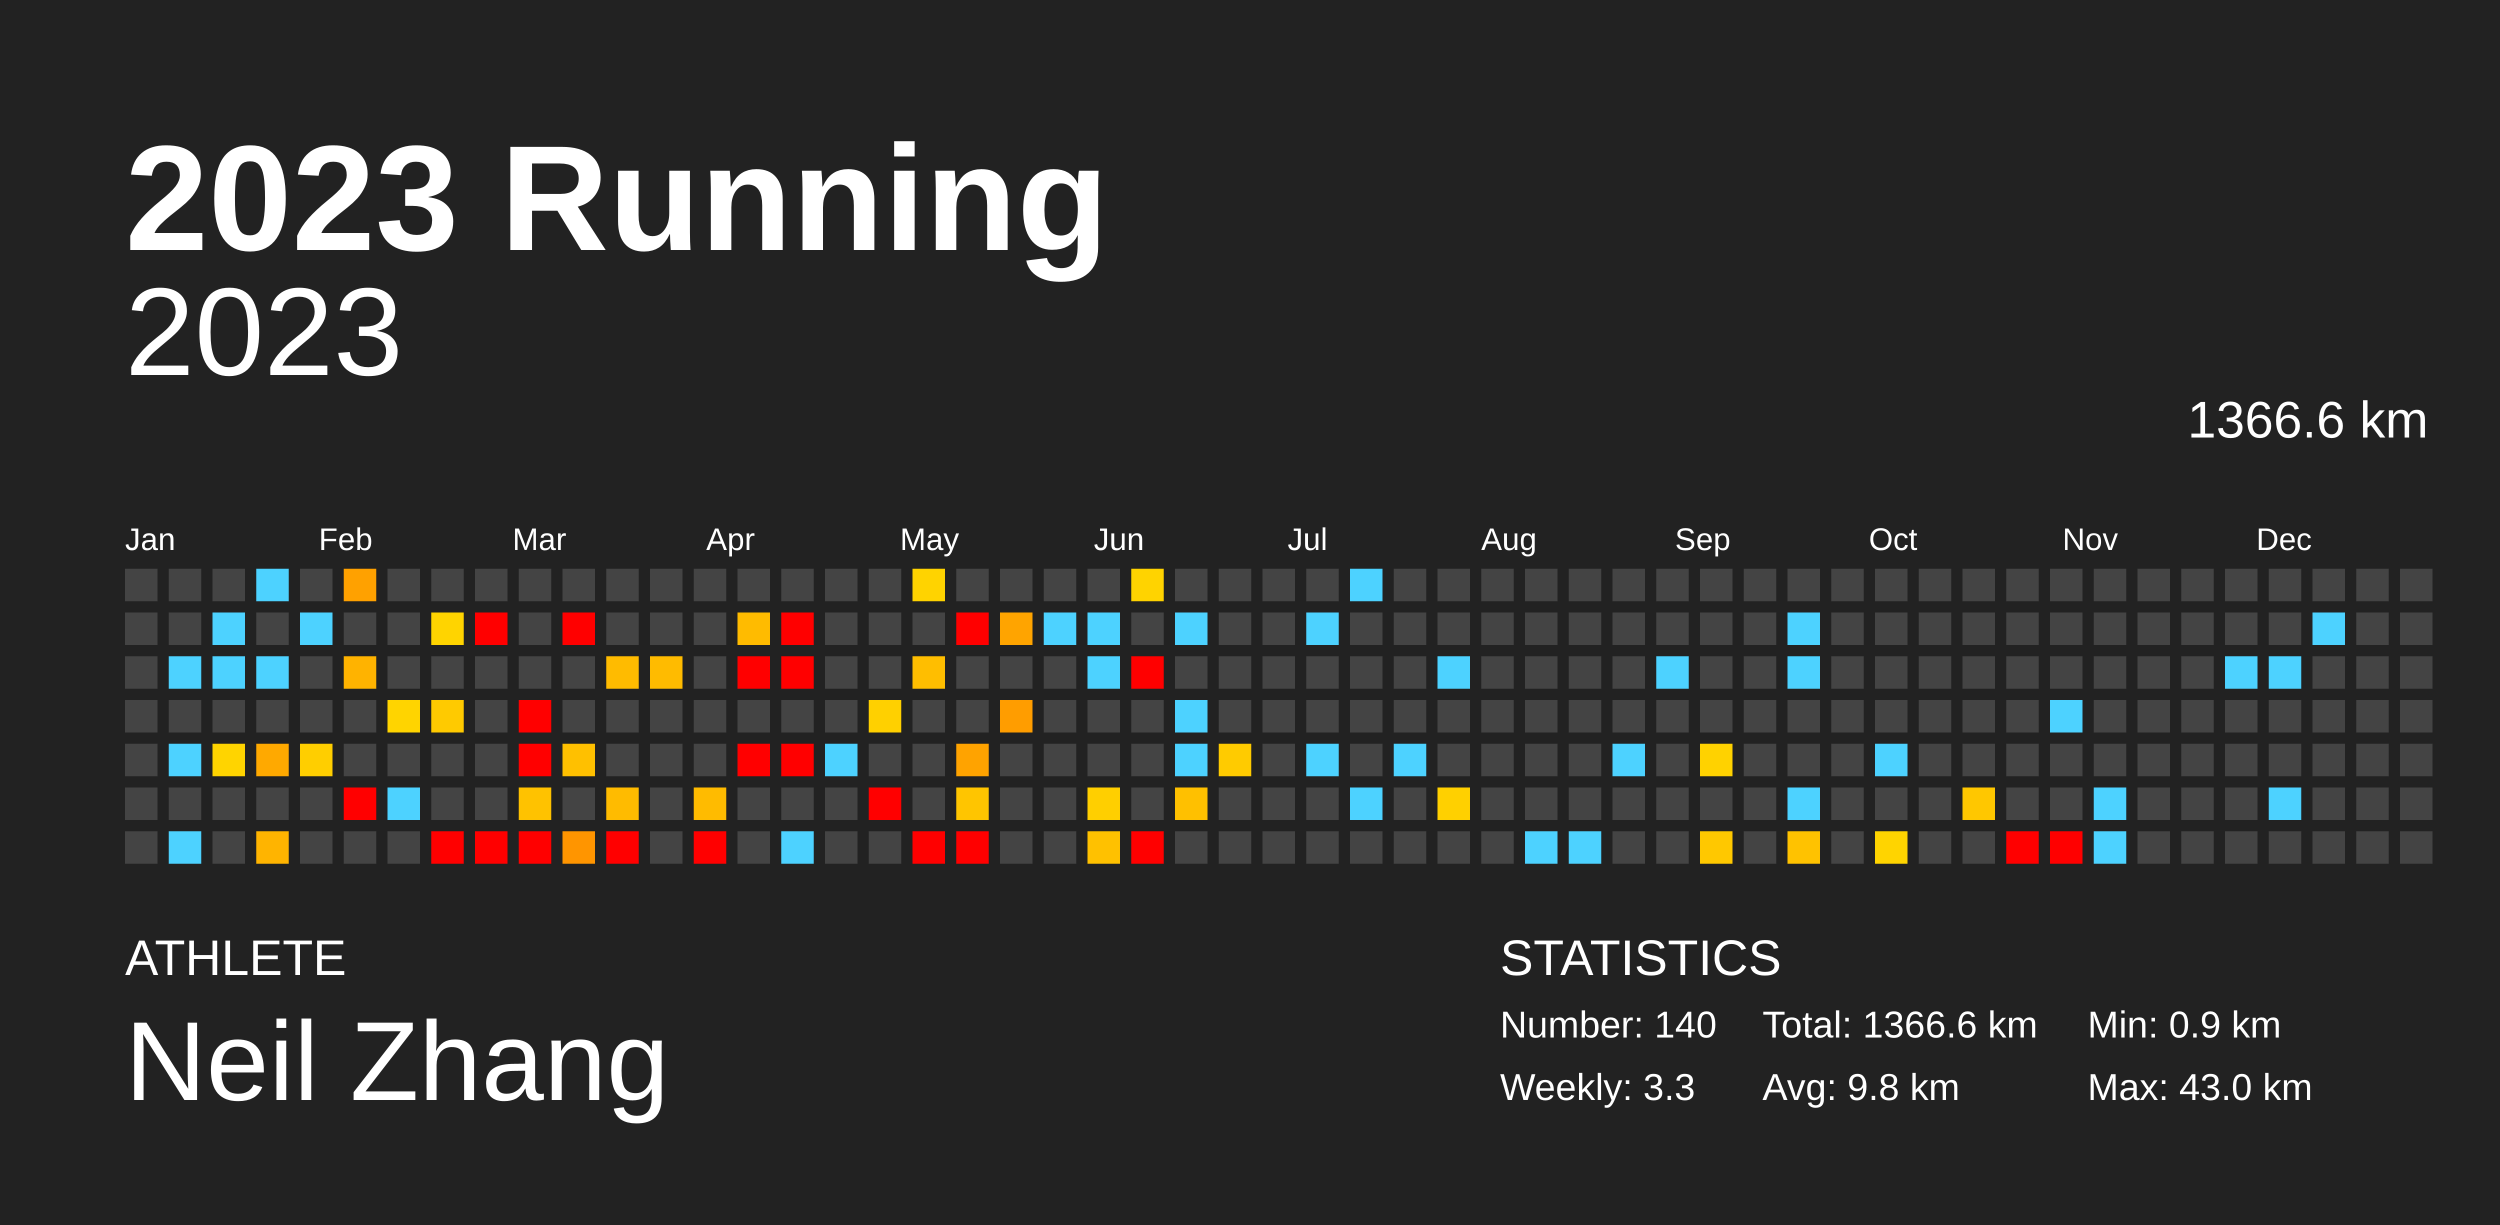
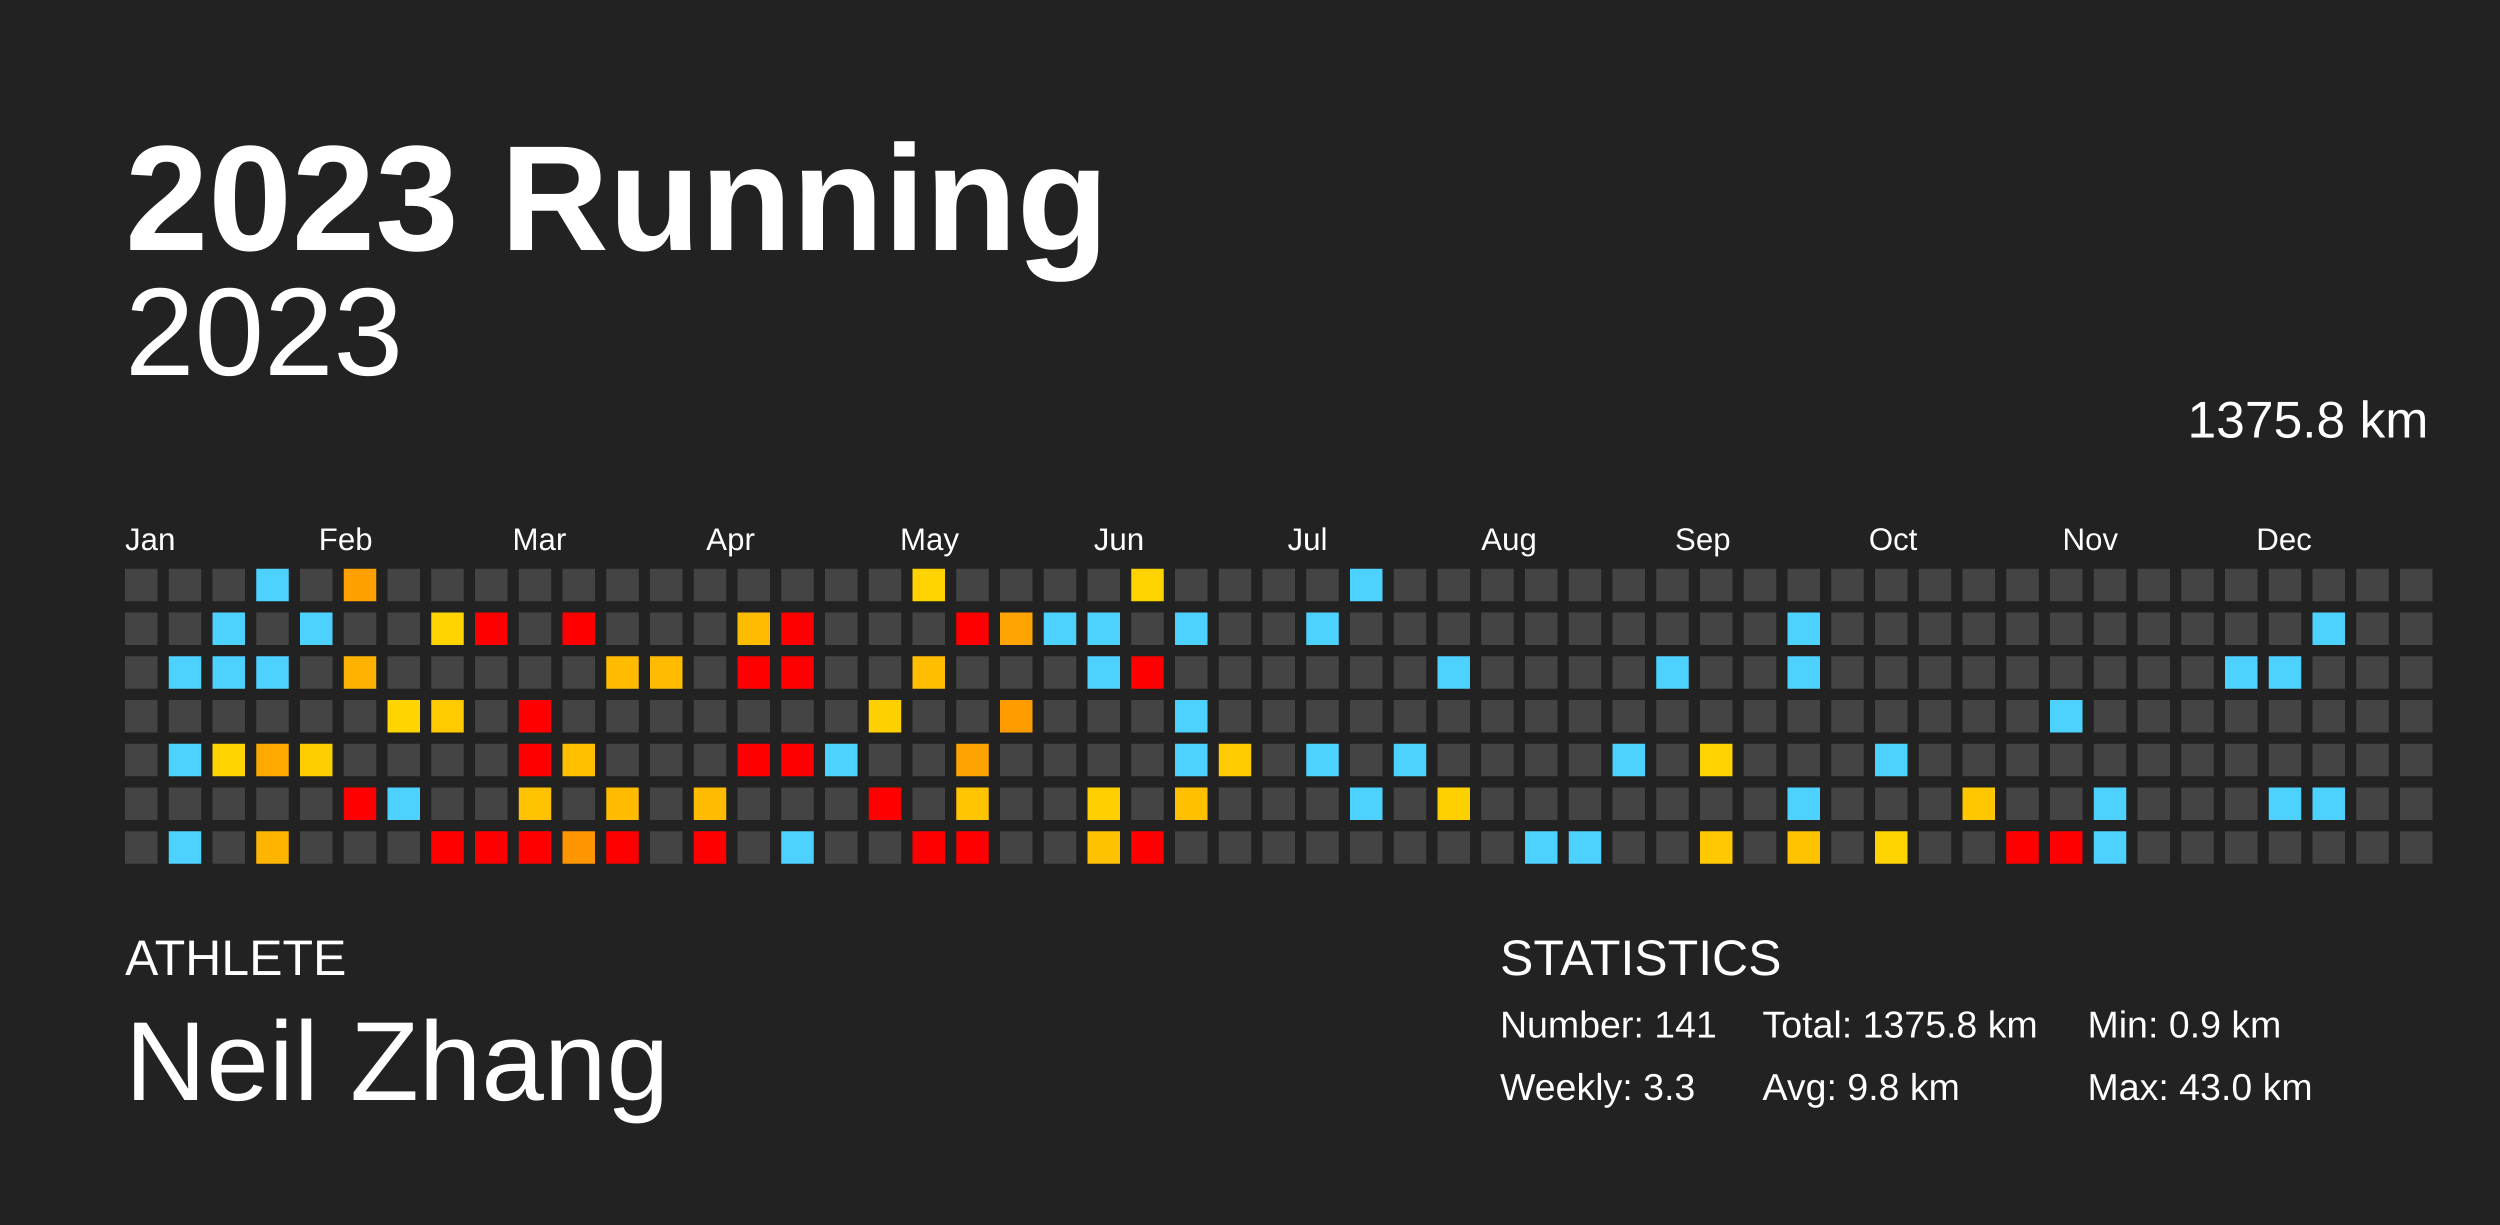
<svg xmlns="http://www.w3.org/2000/svg" baseProfile="full" height="98mm" version="1.1" viewBox="0,0,200,98" width="200mm">
  <defs />
  <rect fill="#222222" height="98" width="200" x="0" y="0" />
  <text fill="#FFFFFF" style="font-size:12px; font-family:Arial; font-weight:bold;" x="10" y="20">2023 Running</text>
  <text fill="#FFFFFF" style="font-size:4px; font-family:Arial" x="10" y="78">ATHLETE</text>
  <text fill="#FFFFFF" style="font-size:9px; font-family:Arial" x="10" y="88">Neil Zhang</text>
  <text fill="#FFFFFF" style="font-size:4px; font-family:Arial" x="120" y="78">STATISTICS</text>
-   <text fill="#FFFFFF" style="font-size:3px; font-family:Arial" x="120" y="83">Number: 140</text>
+   <text fill="#FFFFFF" style="font-size:3px; font-family:Arial" x="120" y="83">Number: 141</text>
  <text fill="#FFFFFF" style="font-size:3px; font-family:Arial" x="120" y="88">Weekly: 3.3</text>
-   <text fill="#FFFFFF" style="font-size:3px; font-family:Arial" x="141" y="83">Total: 1366.6 km</text>
+   <text fill="#FFFFFF" style="font-size:3px; font-family:Arial" x="141" y="83">Total: 1375.8 km</text>
  <text fill="#FFFFFF" style="font-size:3px; font-family:Arial" x="141" y="88">Avg: 9.8 km</text>
  <text fill="#FFFFFF" style="font-size:3px; font-family:Arial" x="167" y="83">Min: 0.9 km</text>
  <text fill="#FFFFFF" style="font-size:3px; font-family:Arial" x="167" y="88">Max: 43.0 km</text>
  <text alignment-baseline="hanging" fill="#FFFFFF" style="font-size:10.0px; font-family:Arial;" x="10" y="30">2023</text>
-   <text alignment-baseline="hanging" fill="#FFFFFF" style="font-size:4.125px; font-family:Arial;" x="175" y="35">1366.6 km</text>
+   <text alignment-baseline="hanging" fill="#FFFFFF" style="font-size:4.125px; font-family:Arial;" x="175" y="35">1375.8 km</text>
  <text fill="#FFFFFF" style="font-size:2.5px; font-family:Arial" x="10.0" y="44">Jan</text>
  <text fill="#FFFFFF" style="font-size:2.5px; font-family:Arial" x="25.5" y="44">Feb</text>
  <text fill="#FFFFFF" style="font-size:2.5px; font-family:Arial" x="41.0" y="44">Mar</text>
  <text fill="#FFFFFF" style="font-size:2.5px; font-family:Arial" x="56.5" y="44">Apr</text>
  <text fill="#FFFFFF" style="font-size:2.5px; font-family:Arial" x="72.0" y="44">May</text>
  <text fill="#FFFFFF" style="font-size:2.5px; font-family:Arial" x="87.5" y="44">Jun</text>
  <text fill="#FFFFFF" style="font-size:2.5px; font-family:Arial" x="103.0" y="44">Jul</text>
  <text fill="#FFFFFF" style="font-size:2.5px; font-family:Arial" x="118.5" y="44">Aug</text>
  <text fill="#FFFFFF" style="font-size:2.5px; font-family:Arial" x="134.0" y="44">Sep</text>
  <text fill="#FFFFFF" style="font-size:2.5px; font-family:Arial" x="149.5" y="44">Oct</text>
  <text fill="#FFFFFF" style="font-size:2.5px; font-family:Arial" x="165.0" y="44">Nov</text>
  <text fill="#FFFFFF" style="font-size:2.5px; font-family:Arial" x="180.5" y="44">Dec</text>
  <rect fill="#444444" height="2.6" width="2.6" x="10.0" y="45.5" />
  <rect fill="#444444" height="2.6" width="2.6" x="10.0" y="49.0" />
  <rect fill="#444444" height="2.6" width="2.6" x="10.0" y="52.5" />
  <rect fill="#444444" height="2.6" width="2.6" x="10.0" y="56.0" />
  <rect fill="#444444" height="2.6" width="2.6" x="10.0" y="59.5" />
  <rect fill="#444444" height="2.6" width="2.6" x="10.0" y="63.0" />
  <rect fill="#444444" height="2.6" width="2.6" x="10.0" y="66.5" />
  <rect fill="#444444" height="2.6" width="2.6" x="13.5" y="45.5" />
  <rect fill="#444444" height="2.6" width="2.6" x="13.5" y="49.0" />
  <rect fill="#4dd2ff" height="2.6" width="2.6" x="13.5" y="52.5" />
  <rect fill="#444444" height="2.6" width="2.6" x="13.5" y="56.0" />
  <rect fill="#4dd2ff" height="2.6" width="2.6" x="13.5" y="59.5" />
  <rect fill="#444444" height="2.6" width="2.6" x="13.5" y="63.0" />
  <rect fill="#4dd2ff" height="2.6" width="2.6" x="13.5" y="66.5" />
  <rect fill="#444444" height="2.6" width="2.6" x="17.0" y="45.5" />
  <rect fill="#4dd2ff" height="2.6" width="2.6" x="17.0" y="49.0" />
  <rect fill="#4dd2ff" height="2.6" width="2.6" x="17.0" y="52.5" />
  <rect fill="#444444" height="2.6" width="2.6" x="17.0" y="56.0" />
  <rect fill="#ffd400" height="2.6" width="2.6" x="17.0" y="59.5" />
  <rect fill="#444444" height="2.6" width="2.6" x="17.0" y="63.0" />
  <rect fill="#444444" height="2.6" width="2.6" x="17.0" y="66.5" />
  <rect fill="#4dd2ff" height="2.6" width="2.6" x="20.5" y="45.5" />
  <rect fill="#444444" height="2.6" width="2.6" x="20.5" y="49.0" />
  <rect fill="#4dd2ff" height="2.6" width="2.6" x="20.5" y="52.5" />
  <rect fill="#444444" height="2.6" width="2.6" x="20.5" y="56.0" />
  <rect fill="#ffa900" height="2.6" width="2.6" x="20.5" y="59.5" />
  <rect fill="#444444" height="2.6" width="2.6" x="20.5" y="63.0" />
  <rect fill="#ffb400" height="2.6" width="2.6" x="20.5" y="66.5" />
  <rect fill="#444444" height="2.6" width="2.6" x="24.0" y="45.5" />
  <rect fill="#4dd2ff" height="2.6" width="2.6" x="24.0" y="49.0" />
  <rect fill="#444444" height="2.6" width="2.6" x="24.0" y="52.5" />
  <rect fill="#444444" height="2.6" width="2.6" x="24.0" y="56.0" />
  <rect fill="#ffce00" height="2.6" width="2.6" x="24.0" y="59.5" />
  <rect fill="#444444" height="2.6" width="2.6" x="24.0" y="63.0" />
  <rect fill="#444444" height="2.6" width="2.6" x="24.0" y="66.5" />
  <rect fill="#ffa100" height="2.6" width="2.6" x="27.5" y="45.5" />
  <rect fill="#444444" height="2.6" width="2.6" x="27.5" y="49.0" />
  <rect fill="#ffb300" height="2.6" width="2.6" x="27.5" y="52.5" />
  <rect fill="#444444" height="2.6" width="2.6" x="27.5" y="56.0" />
  <rect fill="#444444" height="2.6" width="2.6" x="27.5" y="59.5" />
  <rect fill="red" height="2.6" width="2.6" x="27.5" y="63.0" />
  <rect fill="#444444" height="2.6" width="2.6" x="27.5" y="66.5" />
  <rect fill="#444444" height="2.6" width="2.6" x="31.0" y="45.5" />
  <rect fill="#444444" height="2.6" width="2.6" x="31.0" y="49.0" />
  <rect fill="#444444" height="2.6" width="2.6" x="31.0" y="52.5" />
  <rect fill="#ffd400" height="2.6" width="2.6" x="31.0" y="56.0" />
  <rect fill="#444444" height="2.6" width="2.6" x="31.0" y="59.5" />
  <rect fill="#4dd2ff" height="2.6" width="2.6" x="31.0" y="63.0" />
  <rect fill="#444444" height="2.6" width="2.6" x="31.0" y="66.5" />
  <rect fill="#444444" height="2.6" width="2.6" x="34.5" y="45.5" />
  <rect fill="#ffd400" height="2.6" width="2.6" x="34.5" y="49.0" />
  <rect fill="#444444" height="2.6" width="2.6" x="34.5" y="52.5" />
  <rect fill="#ffca00" height="2.6" width="2.6" x="34.5" y="56.0" />
  <rect fill="#444444" height="2.6" width="2.6" x="34.5" y="59.5" />
  <rect fill="#444444" height="2.6" width="2.6" x="34.5" y="63.0" />
  <rect fill="red" height="2.6" width="2.6" x="34.5" y="66.5" />
  <rect fill="#444444" height="2.6" width="2.6" x="38.0" y="45.5" />
  <rect fill="red" height="2.6" width="2.6" x="38.0" y="49.0" />
  <rect fill="#444444" height="2.6" width="2.6" x="38.0" y="52.5" />
  <rect fill="#444444" height="2.6" width="2.6" x="38.0" y="56.0" />
  <rect fill="#444444" height="2.6" width="2.6" x="38.0" y="59.5" />
  <rect fill="#444444" height="2.6" width="2.6" x="38.0" y="63.0" />
  <rect fill="red" height="2.6" width="2.6" x="38.0" y="66.5" />
  <rect fill="#444444" height="2.6" width="2.6" x="41.5" y="45.5" />
  <rect fill="#444444" height="2.6" width="2.6" x="41.5" y="49.0" />
  <rect fill="#444444" height="2.6" width="2.6" x="41.5" y="52.5" />
  <rect fill="red" height="2.6" width="2.6" x="41.5" y="56.0" />
  <rect fill="red" height="2.6" width="2.6" x="41.5" y="59.5" />
  <rect fill="#ffc200" height="2.6" width="2.6" x="41.5" y="63.0" />
  <rect fill="red" height="2.6" width="2.6" x="41.5" y="66.5" />
  <rect fill="#444444" height="2.6" width="2.6" x="45.0" y="45.5" />
  <rect fill="red" height="2.6" width="2.6" x="45.0" y="49.0" />
  <rect fill="#444444" height="2.6" width="2.6" x="45.0" y="52.5" />
  <rect fill="#444444" height="2.6" width="2.6" x="45.0" y="56.0" />
  <rect fill="#ffc000" height="2.6" width="2.6" x="45.0" y="59.5" />
  <rect fill="#444444" height="2.6" width="2.6" x="45.0" y="63.0" />
  <rect fill="#ff9500" height="2.6" width="2.6" x="45.0" y="66.5" />
  <rect fill="#444444" height="2.6" width="2.6" x="48.5" y="45.5" />
  <rect fill="#444444" height="2.6" width="2.6" x="48.5" y="49.0" />
  <rect fill="#ffbb00" height="2.6" width="2.6" x="48.5" y="52.5" />
  <rect fill="#444444" height="2.6" width="2.6" x="48.5" y="56.0" />
  <rect fill="#444444" height="2.6" width="2.6" x="48.5" y="59.5" />
  <rect fill="#ffbb00" height="2.6" width="2.6" x="48.5" y="63.0" />
  <rect fill="red" height="2.6" width="2.6" x="48.5" y="66.5" />
  <rect fill="#444444" height="2.6" width="2.6" x="52.0" y="45.5" />
  <rect fill="#444444" height="2.6" width="2.6" x="52.0" y="49.0" />
  <rect fill="#ffbb00" height="2.6" width="2.6" x="52.0" y="52.5" />
  <rect fill="#444444" height="2.6" width="2.6" x="52.0" y="56.0" />
  <rect fill="#444444" height="2.6" width="2.6" x="52.0" y="59.5" />
  <rect fill="#444444" height="2.6" width="2.6" x="52.0" y="63.0" />
  <rect fill="#444444" height="2.6" width="2.6" x="52.0" y="66.5" />
  <rect fill="#444444" height="2.6" width="2.6" x="55.5" y="45.5" />
  <rect fill="#444444" height="2.6" width="2.6" x="55.5" y="49.0" />
  <rect fill="#444444" height="2.6" width="2.6" x="55.5" y="52.5" />
  <rect fill="#444444" height="2.6" width="2.6" x="55.5" y="56.0" />
  <rect fill="#444444" height="2.6" width="2.6" x="55.5" y="59.5" />
  <rect fill="#ffbb00" height="2.6" width="2.6" x="55.5" y="63.0" />
  <rect fill="red" height="2.6" width="2.6" x="55.5" y="66.5" />
  <rect fill="#444444" height="2.6" width="2.6" x="59.0" y="45.5" />
  <rect fill="#ffbb00" height="2.6" width="2.6" x="59.0" y="49.0" />
  <rect fill="red" height="2.6" width="2.6" x="59.0" y="52.5" />
  <rect fill="#444444" height="2.6" width="2.6" x="59.0" y="56.0" />
  <rect fill="red" height="2.6" width="2.6" x="59.0" y="59.5" />
  <rect fill="#444444" height="2.6" width="2.6" x="59.0" y="63.0" />
  <rect fill="#444444" height="2.6" width="2.6" x="59.0" y="66.5" />
  <rect fill="#444444" height="2.6" width="2.6" x="62.5" y="45.5" />
  <rect fill="red" height="2.6" width="2.6" x="62.5" y="49.0" />
  <rect fill="red" height="2.6" width="2.6" x="62.5" y="52.5" />
  <rect fill="#444444" height="2.6" width="2.6" x="62.5" y="56.0" />
  <rect fill="red" height="2.6" width="2.6" x="62.5" y="59.5" />
  <rect fill="#444444" height="2.6" width="2.6" x="62.5" y="63.0" />
  <rect fill="#4dd2ff" height="2.6" width="2.6" x="62.5" y="66.5" />
  <rect fill="#444444" height="2.6" width="2.6" x="66.0" y="45.5" />
  <rect fill="#444444" height="2.6" width="2.6" x="66.0" y="49.0" />
  <rect fill="#444444" height="2.6" width="2.6" x="66.0" y="52.5" />
  <rect fill="#444444" height="2.6" width="2.6" x="66.0" y="56.0" />
  <rect fill="#4dd2ff" height="2.6" width="2.6" x="66.0" y="59.5" />
  <rect fill="#444444" height="2.6" width="2.6" x="66.0" y="63.0" />
  <rect fill="#444444" height="2.6" width="2.6" x="66.0" y="66.5" />
  <rect fill="#444444" height="2.6" width="2.6" x="69.5" y="45.5" />
  <rect fill="#444444" height="2.6" width="2.6" x="69.5" y="49.0" />
  <rect fill="#444444" height="2.6" width="2.6" x="69.5" y="52.5" />
  <rect fill="#ffd000" height="2.6" width="2.6" x="69.5" y="56.0" />
  <rect fill="#444444" height="2.6" width="2.6" x="69.5" y="59.5" />
  <rect fill="red" height="2.6" width="2.6" x="69.5" y="63.0" />
  <rect fill="#444444" height="2.6" width="2.6" x="69.5" y="66.5" />
  <rect fill="#ffd300" height="2.6" width="2.6" x="73.0" y="45.5" />
  <rect fill="#444444" height="2.6" width="2.6" x="73.0" y="49.0" />
  <rect fill="#ffbe00" height="2.6" width="2.6" x="73.0" y="52.5" />
  <rect fill="#444444" height="2.6" width="2.6" x="73.0" y="56.0" />
  <rect fill="#444444" height="2.6" width="2.6" x="73.0" y="59.5" />
  <rect fill="#444444" height="2.6" width="2.6" x="73.0" y="63.0" />
  <rect fill="red" height="2.6" width="2.6" x="73.0" y="66.5" />
  <rect fill="#444444" height="2.6" width="2.6" x="76.5" y="45.5" />
  <rect fill="red" height="2.6" width="2.6" x="76.5" y="49.0" />
  <rect fill="#444444" height="2.6" width="2.6" x="76.5" y="52.5" />
  <rect fill="#444444" height="2.6" width="2.6" x="76.5" y="56.0" />
  <rect fill="#ffa300" height="2.6" width="2.6" x="76.5" y="59.5" />
  <rect fill="#ffc500" height="2.6" width="2.6" x="76.5" y="63.0" />
  <rect fill="red" height="2.6" width="2.6" x="76.5" y="66.5" />
  <rect fill="#444444" height="2.6" width="2.6" x="80.0" y="45.5" />
  <rect fill="#ffa400" height="2.6" width="2.6" x="80.0" y="49.0" />
  <rect fill="#444444" height="2.6" width="2.6" x="80.0" y="52.5" />
  <rect fill="#ff9d00" height="2.6" width="2.6" x="80.0" y="56.0" />
  <rect fill="#444444" height="2.6" width="2.6" x="80.0" y="59.5" />
  <rect fill="#444444" height="2.6" width="2.6" x="80.0" y="63.0" />
  <rect fill="#444444" height="2.6" width="2.6" x="80.0" y="66.5" />
  <rect fill="#444444" height="2.6" width="2.6" x="83.5" y="45.5" />
  <rect fill="#4dd2ff" height="2.6" width="2.6" x="83.5" y="49.0" />
  <rect fill="#444444" height="2.6" width="2.6" x="83.5" y="52.5" />
  <rect fill="#444444" height="2.6" width="2.6" x="83.5" y="56.0" />
  <rect fill="#444444" height="2.6" width="2.6" x="83.5" y="59.5" />
  <rect fill="#444444" height="2.6" width="2.6" x="83.5" y="63.0" />
  <rect fill="#444444" height="2.6" width="2.6" x="83.5" y="66.5" />
  <rect fill="#444444" height="2.6" width="2.6" x="87.0" y="45.5" />
  <rect fill="#4dd2ff" height="2.6" width="2.6" x="87.0" y="49.0" />
  <rect fill="#4dd2ff" height="2.6" width="2.6" x="87.0" y="52.5" />
  <rect fill="#444444" height="2.6" width="2.6" x="87.0" y="56.0" />
  <rect fill="#444444" height="2.6" width="2.6" x="87.0" y="59.5" />
  <rect fill="#ffcf00" height="2.6" width="2.6" x="87.0" y="63.0" />
  <rect fill="#ffc100" height="2.6" width="2.6" x="87.0" y="66.5" />
  <rect fill="#ffd300" height="2.6" width="2.6" x="90.5" y="45.5" />
  <rect fill="#444444" height="2.6" width="2.6" x="90.5" y="49.0" />
  <rect fill="red" height="2.6" width="2.6" x="90.5" y="52.5" />
  <rect fill="#444444" height="2.6" width="2.6" x="90.5" y="56.0" />
  <rect fill="#444444" height="2.6" width="2.6" x="90.5" y="59.5" />
  <rect fill="#444444" height="2.6" width="2.6" x="90.5" y="63.0" />
  <rect fill="red" height="2.6" width="2.6" x="90.5" y="66.5" />
  <rect fill="#444444" height="2.6" width="2.6" x="94.0" y="45.5" />
  <rect fill="#4dd2ff" height="2.6" width="2.6" x="94.0" y="49.0" />
  <rect fill="#444444" height="2.6" width="2.6" x="94.0" y="52.5" />
  <rect fill="#4dd2ff" height="2.6" width="2.6" x="94.0" y="56.0" />
  <rect fill="#4dd2ff" height="2.6" width="2.6" x="94.0" y="59.5" />
  <rect fill="#ffc000" height="2.6" width="2.6" x="94.0" y="63.0" />
  <rect fill="#444444" height="2.6" width="2.6" x="94.0" y="66.5" />
  <rect fill="#444444" height="2.6" width="2.6" x="97.5" y="45.5" />
  <rect fill="#444444" height="2.6" width="2.6" x="97.5" y="49.0" />
  <rect fill="#444444" height="2.6" width="2.6" x="97.5" y="52.5" />
  <rect fill="#444444" height="2.6" width="2.6" x="97.5" y="56.0" />
  <rect fill="#ffcb00" height="2.6" width="2.6" x="97.5" y="59.5" />
  <rect fill="#444444" height="2.6" width="2.6" x="97.5" y="63.0" />
  <rect fill="#444444" height="2.6" width="2.6" x="97.5" y="66.5" />
  <rect fill="#444444" height="2.6" width="2.6" x="101.0" y="45.5" />
  <rect fill="#444444" height="2.6" width="2.6" x="101.0" y="49.0" />
  <rect fill="#444444" height="2.6" width="2.6" x="101.0" y="52.5" />
  <rect fill="#444444" height="2.6" width="2.6" x="101.0" y="56.0" />
  <rect fill="#444444" height="2.6" width="2.6" x="101.0" y="59.5" />
  <rect fill="#444444" height="2.6" width="2.6" x="101.0" y="63.0" />
  <rect fill="#444444" height="2.6" width="2.6" x="101.0" y="66.5" />
  <rect fill="#444444" height="2.6" width="2.6" x="104.5" y="45.5" />
  <rect fill="#4dd2ff" height="2.6" width="2.6" x="104.5" y="49.0" />
  <rect fill="#444444" height="2.6" width="2.6" x="104.5" y="52.5" />
  <rect fill="#444444" height="2.6" width="2.6" x="104.5" y="56.0" />
  <rect fill="#4dd2ff" height="2.6" width="2.6" x="104.5" y="59.5" />
  <rect fill="#444444" height="2.6" width="2.6" x="104.5" y="63.0" />
  <rect fill="#444444" height="2.6" width="2.6" x="104.5" y="66.5" />
  <rect fill="#4dd2ff" height="2.6" width="2.6" x="108.0" y="45.5" />
  <rect fill="#444444" height="2.6" width="2.6" x="108.0" y="49.0" />
  <rect fill="#444444" height="2.6" width="2.6" x="108.0" y="52.5" />
  <rect fill="#444444" height="2.6" width="2.6" x="108.0" y="56.0" />
  <rect fill="#444444" height="2.6" width="2.6" x="108.0" y="59.5" />
  <rect fill="#4dd2ff" height="2.6" width="2.6" x="108.0" y="63.0" />
  <rect fill="#444444" height="2.6" width="2.6" x="108.0" y="66.5" />
  <rect fill="#444444" height="2.6" width="2.6" x="111.5" y="45.5" />
  <rect fill="#444444" height="2.6" width="2.6" x="111.5" y="49.0" />
  <rect fill="#444444" height="2.6" width="2.6" x="111.5" y="52.5" />
  <rect fill="#444444" height="2.6" width="2.6" x="111.5" y="56.0" />
  <rect fill="#4dd2ff" height="2.6" width="2.6" x="111.5" y="59.5" />
  <rect fill="#444444" height="2.6" width="2.6" x="111.5" y="63.0" />
  <rect fill="#444444" height="2.6" width="2.6" x="111.5" y="66.5" />
  <rect fill="#444444" height="2.6" width="2.6" x="115.0" y="45.5" />
  <rect fill="#444444" height="2.6" width="2.6" x="115.0" y="49.0" />
  <rect fill="#4dd2ff" height="2.6" width="2.6" x="115.0" y="52.5" />
  <rect fill="#444444" height="2.6" width="2.6" x="115.0" y="56.0" />
  <rect fill="#444444" height="2.6" width="2.6" x="115.0" y="59.5" />
  <rect fill="#ffd000" height="2.6" width="2.6" x="115.0" y="63.0" />
  <rect fill="#444444" height="2.6" width="2.6" x="115.0" y="66.5" />
  <rect fill="#444444" height="2.6" width="2.6" x="118.5" y="45.5" />
  <rect fill="#444444" height="2.6" width="2.6" x="118.5" y="49.0" />
  <rect fill="#444444" height="2.6" width="2.6" x="118.5" y="52.5" />
  <rect fill="#444444" height="2.6" width="2.6" x="118.5" y="56.0" />
  <rect fill="#444444" height="2.6" width="2.6" x="118.5" y="59.5" />
  <rect fill="#444444" height="2.6" width="2.6" x="118.5" y="63.0" />
  <rect fill="#444444" height="2.6" width="2.6" x="118.5" y="66.5" />
  <rect fill="#444444" height="2.6" width="2.6" x="122.0" y="45.5" />
  <rect fill="#444444" height="2.6" width="2.6" x="122.0" y="49.0" />
  <rect fill="#444444" height="2.6" width="2.6" x="122.0" y="52.5" />
  <rect fill="#444444" height="2.6" width="2.6" x="122.0" y="56.0" />
  <rect fill="#444444" height="2.6" width="2.6" x="122.0" y="59.5" />
  <rect fill="#444444" height="2.6" width="2.6" x="122.0" y="63.0" />
  <rect fill="#4dd2ff" height="2.6" width="2.6" x="122.0" y="66.5" />
  <rect fill="#444444" height="2.6" width="2.6" x="125.5" y="45.5" />
  <rect fill="#444444" height="2.6" width="2.6" x="125.5" y="49.0" />
  <rect fill="#444444" height="2.6" width="2.6" x="125.5" y="52.5" />
  <rect fill="#444444" height="2.6" width="2.6" x="125.5" y="56.0" />
  <rect fill="#444444" height="2.6" width="2.6" x="125.5" y="59.5" />
  <rect fill="#444444" height="2.6" width="2.6" x="125.5" y="63.0" />
  <rect fill="#4dd2ff" height="2.6" width="2.6" x="125.5" y="66.5" />
  <rect fill="#444444" height="2.6" width="2.6" x="129.0" y="45.5" />
  <rect fill="#444444" height="2.6" width="2.6" x="129.0" y="49.0" />
  <rect fill="#444444" height="2.6" width="2.6" x="129.0" y="52.5" />
  <rect fill="#444444" height="2.6" width="2.6" x="129.0" y="56.0" />
  <rect fill="#4dd2ff" height="2.6" width="2.6" x="129.0" y="59.5" />
  <rect fill="#444444" height="2.6" width="2.6" x="129.0" y="63.0" />
  <rect fill="#444444" height="2.6" width="2.6" x="129.0" y="66.5" />
  <rect fill="#444444" height="2.6" width="2.6" x="132.5" y="45.5" />
  <rect fill="#444444" height="2.6" width="2.6" x="132.5" y="49.0" />
  <rect fill="#4dd2ff" height="2.6" width="2.6" x="132.5" y="52.5" />
  <rect fill="#444444" height="2.6" width="2.6" x="132.5" y="56.0" />
  <rect fill="#444444" height="2.6" width="2.6" x="132.5" y="59.5" />
  <rect fill="#444444" height="2.6" width="2.6" x="132.5" y="63.0" />
  <rect fill="#444444" height="2.6" width="2.6" x="132.5" y="66.5" />
  <rect fill="#444444" height="2.6" width="2.6" x="136.0" y="45.5" />
  <rect fill="#444444" height="2.6" width="2.6" x="136.0" y="49.0" />
  <rect fill="#444444" height="2.6" width="2.6" x="136.0" y="52.5" />
  <rect fill="#444444" height="2.6" width="2.6" x="136.0" y="56.0" />
  <rect fill="#ffd200" height="2.6" width="2.6" x="136.0" y="59.5" />
  <rect fill="#444444" height="2.6" width="2.6" x="136.0" y="63.0" />
  <rect fill="#ffc800" height="2.6" width="2.6" x="136.0" y="66.5" />
  <rect fill="#444444" height="2.6" width="2.6" x="139.5" y="45.5" />
  <rect fill="#444444" height="2.6" width="2.6" x="139.5" y="49.0" />
  <rect fill="#444444" height="2.6" width="2.6" x="139.5" y="52.5" />
  <rect fill="#444444" height="2.6" width="2.6" x="139.5" y="56.0" />
  <rect fill="#444444" height="2.6" width="2.6" x="139.5" y="59.5" />
  <rect fill="#444444" height="2.6" width="2.6" x="139.5" y="63.0" />
  <rect fill="#444444" height="2.6" width="2.6" x="139.5" y="66.5" />
  <rect fill="#444444" height="2.6" width="2.6" x="143.0" y="45.5" />
  <rect fill="#4dd2ff" height="2.6" width="2.6" x="143.0" y="49.0" />
  <rect fill="#4dd2ff" height="2.6" width="2.6" x="143.0" y="52.5" />
  <rect fill="#444444" height="2.6" width="2.6" x="143.0" y="56.0" />
  <rect fill="#444444" height="2.6" width="2.6" x="143.0" y="59.5" />
  <rect fill="#4dd2ff" height="2.6" width="2.6" x="143.0" y="63.0" />
  <rect fill="#ffc200" height="2.6" width="2.6" x="143.0" y="66.5" />
  <rect fill="#444444" height="2.6" width="2.6" x="146.5" y="45.5" />
  <rect fill="#444444" height="2.6" width="2.6" x="146.5" y="49.0" />
  <rect fill="#444444" height="2.6" width="2.6" x="146.5" y="52.5" />
  <rect fill="#444444" height="2.6" width="2.6" x="146.5" y="56.0" />
  <rect fill="#444444" height="2.6" width="2.6" x="146.5" y="59.5" />
  <rect fill="#444444" height="2.6" width="2.6" x="146.5" y="63.0" />
  <rect fill="#444444" height="2.6" width="2.6" x="146.5" y="66.5" />
  <rect fill="#444444" height="2.6" width="2.6" x="150.0" y="45.5" />
  <rect fill="#444444" height="2.6" width="2.6" x="150.0" y="49.0" />
  <rect fill="#444444" height="2.6" width="2.6" x="150.0" y="52.5" />
  <rect fill="#444444" height="2.6" width="2.6" x="150.0" y="56.0" />
  <rect fill="#4dd2ff" height="2.6" width="2.6" x="150.0" y="59.5" />
  <rect fill="#444444" height="2.6" width="2.6" x="150.0" y="63.0" />
  <rect fill="#ffd400" height="2.6" width="2.6" x="150.0" y="66.5" />
  <rect fill="#444444" height="2.6" width="2.6" x="153.5" y="45.5" />
  <rect fill="#444444" height="2.6" width="2.6" x="153.5" y="49.0" />
  <rect fill="#444444" height="2.6" width="2.6" x="153.5" y="52.5" />
  <rect fill="#444444" height="2.6" width="2.6" x="153.5" y="56.0" />
  <rect fill="#444444" height="2.6" width="2.6" x="153.5" y="59.5" />
  <rect fill="#444444" height="2.6" width="2.6" x="153.5" y="63.0" />
  <rect fill="#444444" height="2.6" width="2.6" x="153.5" y="66.5" />
  <rect fill="#444444" height="2.6" width="2.6" x="157.0" y="45.5" />
  <rect fill="#444444" height="2.6" width="2.6" x="157.0" y="49.0" />
  <rect fill="#444444" height="2.6" width="2.6" x="157.0" y="52.5" />
  <rect fill="#444444" height="2.6" width="2.6" x="157.0" y="56.0" />
  <rect fill="#444444" height="2.6" width="2.6" x="157.0" y="59.5" />
  <rect fill="#ffc700" height="2.6" width="2.6" x="157.0" y="63.0" />
  <rect fill="#444444" height="2.6" width="2.6" x="157.0" y="66.5" />
  <rect fill="#444444" height="2.6" width="2.6" x="160.5" y="45.5" />
  <rect fill="#444444" height="2.6" width="2.6" x="160.5" y="49.0" />
  <rect fill="#444444" height="2.6" width="2.6" x="160.5" y="52.5" />
  <rect fill="#444444" height="2.6" width="2.6" x="160.5" y="56.0" />
  <rect fill="#444444" height="2.6" width="2.6" x="160.5" y="59.5" />
  <rect fill="#444444" height="2.6" width="2.6" x="160.5" y="63.0" />
  <rect fill="red" height="2.6" width="2.6" x="160.5" y="66.5" />
  <rect fill="#444444" height="2.6" width="2.6" x="164.0" y="45.5" />
  <rect fill="#444444" height="2.6" width="2.6" x="164.0" y="49.0" />
  <rect fill="#444444" height="2.6" width="2.6" x="164.0" y="52.5" />
  <rect fill="#4dd2ff" height="2.6" width="2.6" x="164.0" y="56.0" />
  <rect fill="#444444" height="2.6" width="2.6" x="164.0" y="59.5" />
  <rect fill="#444444" height="2.6" width="2.6" x="164.0" y="63.0" />
  <rect fill="red" height="2.6" width="2.6" x="164.0" y="66.5" />
  <rect fill="#444444" height="2.6" width="2.6" x="167.5" y="45.5" />
  <rect fill="#444444" height="2.6" width="2.6" x="167.5" y="49.0" />
  <rect fill="#444444" height="2.6" width="2.6" x="167.5" y="52.5" />
  <rect fill="#444444" height="2.6" width="2.6" x="167.5" y="56.0" />
  <rect fill="#444444" height="2.6" width="2.6" x="167.5" y="59.5" />
  <rect fill="#4dd2ff" height="2.6" width="2.6" x="167.5" y="63.0" />
  <rect fill="#4dd2ff" height="2.6" width="2.6" x="167.5" y="66.5" />
  <rect fill="#444444" height="2.6" width="2.6" x="171.0" y="45.5" />
  <rect fill="#444444" height="2.6" width="2.6" x="171.0" y="49.0" />
  <rect fill="#444444" height="2.6" width="2.6" x="171.0" y="52.5" />
  <rect fill="#444444" height="2.6" width="2.6" x="171.0" y="56.0" />
  <rect fill="#444444" height="2.6" width="2.6" x="171.0" y="59.5" />
  <rect fill="#444444" height="2.6" width="2.6" x="171.0" y="63.0" />
  <rect fill="#444444" height="2.6" width="2.6" x="171.0" y="66.5" />
  <rect fill="#444444" height="2.6" width="2.6" x="174.5" y="45.5" />
  <rect fill="#444444" height="2.6" width="2.6" x="174.5" y="49.0" />
  <rect fill="#444444" height="2.6" width="2.6" x="174.5" y="52.5" />
  <rect fill="#444444" height="2.6" width="2.6" x="174.5" y="56.0" />
  <rect fill="#444444" height="2.6" width="2.6" x="174.5" y="59.5" />
  <rect fill="#444444" height="2.6" width="2.6" x="174.5" y="63.0" />
  <rect fill="#444444" height="2.6" width="2.6" x="174.5" y="66.5" />
  <rect fill="#444444" height="2.6" width="2.6" x="178.0" y="45.5" />
  <rect fill="#444444" height="2.6" width="2.6" x="178.0" y="49.0" />
  <rect fill="#4dd2ff" height="2.6" width="2.6" x="178.0" y="52.5" />
  <rect fill="#444444" height="2.6" width="2.6" x="178.0" y="56.0" />
  <rect fill="#444444" height="2.6" width="2.6" x="178.0" y="59.5" />
  <rect fill="#444444" height="2.6" width="2.6" x="178.0" y="63.0" />
  <rect fill="#444444" height="2.6" width="2.6" x="178.0" y="66.5" />
  <rect fill="#444444" height="2.6" width="2.6" x="181.5" y="45.5" />
  <rect fill="#444444" height="2.6" width="2.6" x="181.5" y="49.0" />
  <rect fill="#4dd2ff" height="2.6" width="2.6" x="181.5" y="52.5" />
  <rect fill="#444444" height="2.6" width="2.6" x="181.5" y="56.0" />
  <rect fill="#444444" height="2.6" width="2.6" x="181.5" y="59.5" />
  <rect fill="#4dd2ff" height="2.6" width="2.6" x="181.5" y="63.0" />
  <rect fill="#444444" height="2.6" width="2.6" x="181.5" y="66.5" />
  <rect fill="#444444" height="2.6" width="2.6" x="185.0" y="45.5" />
  <rect fill="#4dd2ff" height="2.6" width="2.6" x="185.0" y="49.0" />
  <rect fill="#444444" height="2.6" width="2.6" x="185.0" y="52.5" />
  <rect fill="#444444" height="2.6" width="2.6" x="185.0" y="56.0" />
  <rect fill="#444444" height="2.6" width="2.6" x="185.0" y="59.5" />
-   <rect fill="#444444" height="2.6" width="2.6" x="185.0" y="63.0" />
+   <rect fill="#4dd2ff" height="2.6" width="2.6" x="185.0" y="63.0" />
  <rect fill="#444444" height="2.6" width="2.6" x="185.0" y="66.5" />
  <rect fill="#444444" height="2.6" width="2.6" x="188.5" y="45.5" />
  <rect fill="#444444" height="2.6" width="2.6" x="188.5" y="49.0" />
  <rect fill="#444444" height="2.6" width="2.6" x="188.5" y="52.5" />
  <rect fill="#444444" height="2.6" width="2.6" x="188.5" y="56.0" />
  <rect fill="#444444" height="2.6" width="2.6" x="188.5" y="59.5" />
  <rect fill="#444444" height="2.6" width="2.6" x="188.5" y="63.0" />
  <rect fill="#444444" height="2.6" width="2.6" x="188.5" y="66.5" />
  <rect fill="#444444" height="2.6" width="2.6" x="192.0" y="45.5" />
  <rect fill="#444444" height="2.6" width="2.6" x="192.0" y="49.0" />
  <rect fill="#444444" height="2.6" width="2.6" x="192.0" y="52.5" />
  <rect fill="#444444" height="2.6" width="2.6" x="192.0" y="56.0" />
  <rect fill="#444444" height="2.6" width="2.6" x="192.0" y="59.5" />
  <rect fill="#444444" height="2.6" width="2.6" x="192.0" y="63.0" />
  <rect fill="#444444" height="2.6" width="2.6" x="192.0" y="66.5" />
</svg>
